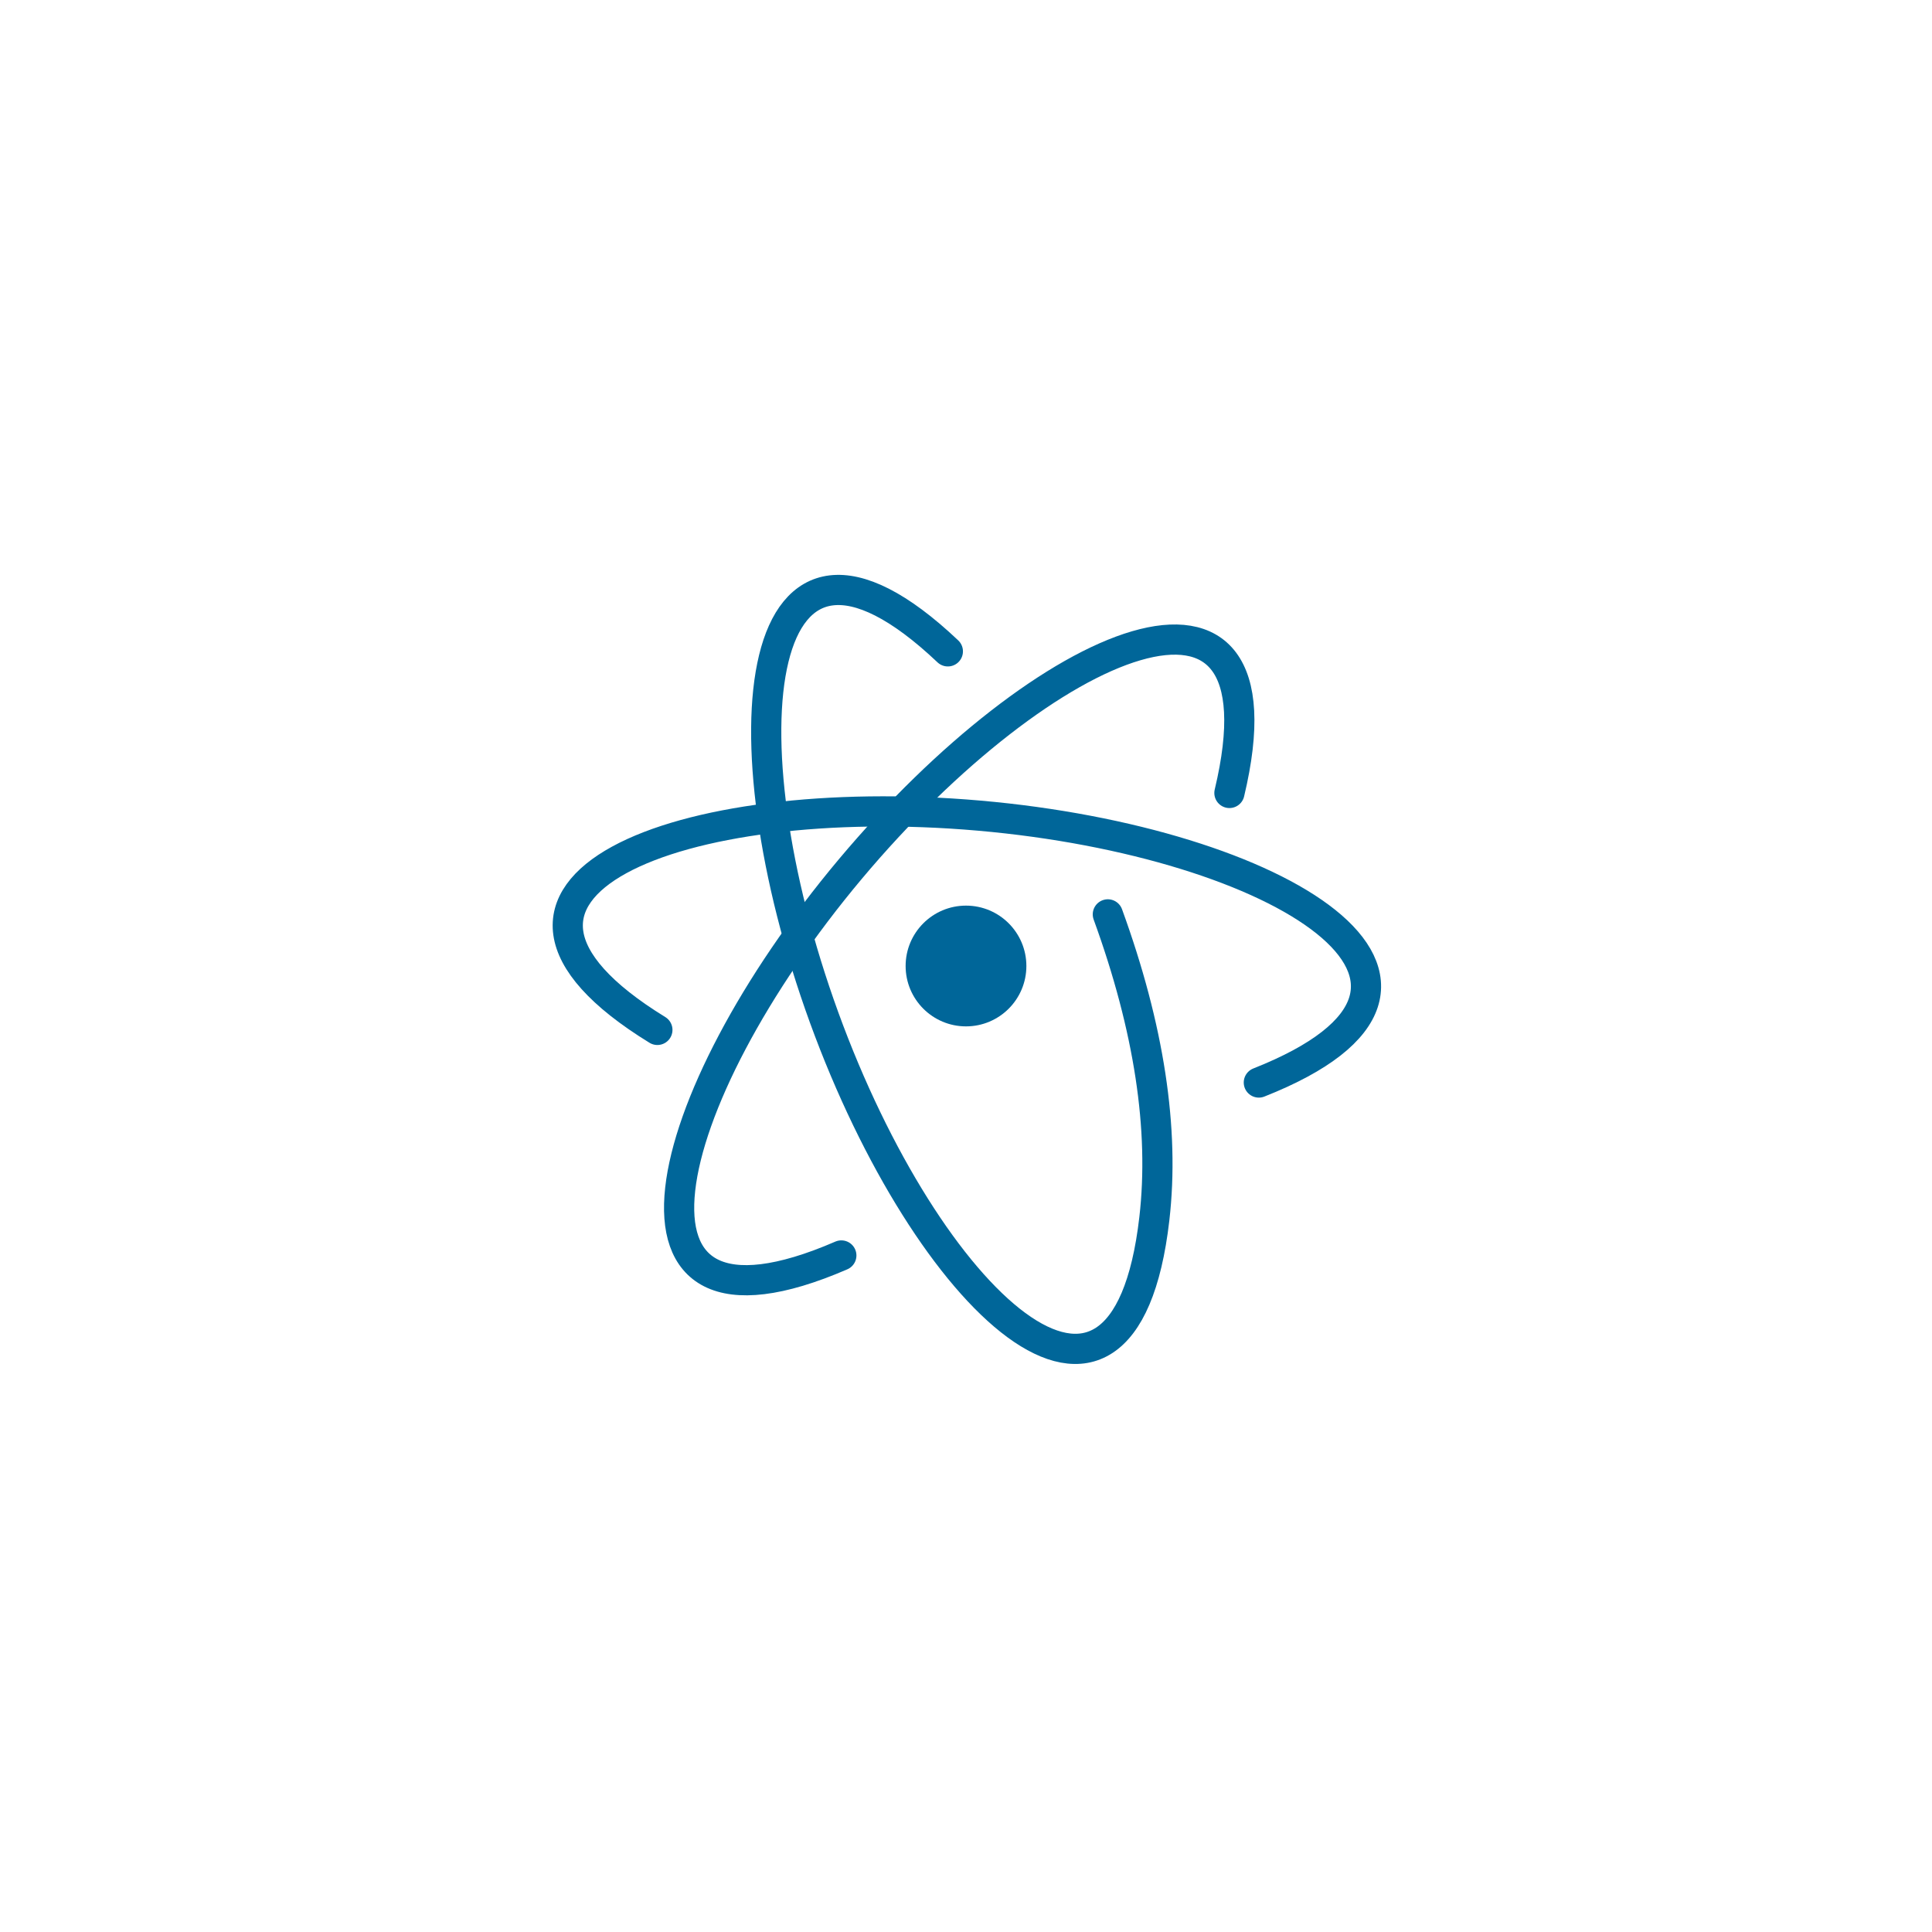
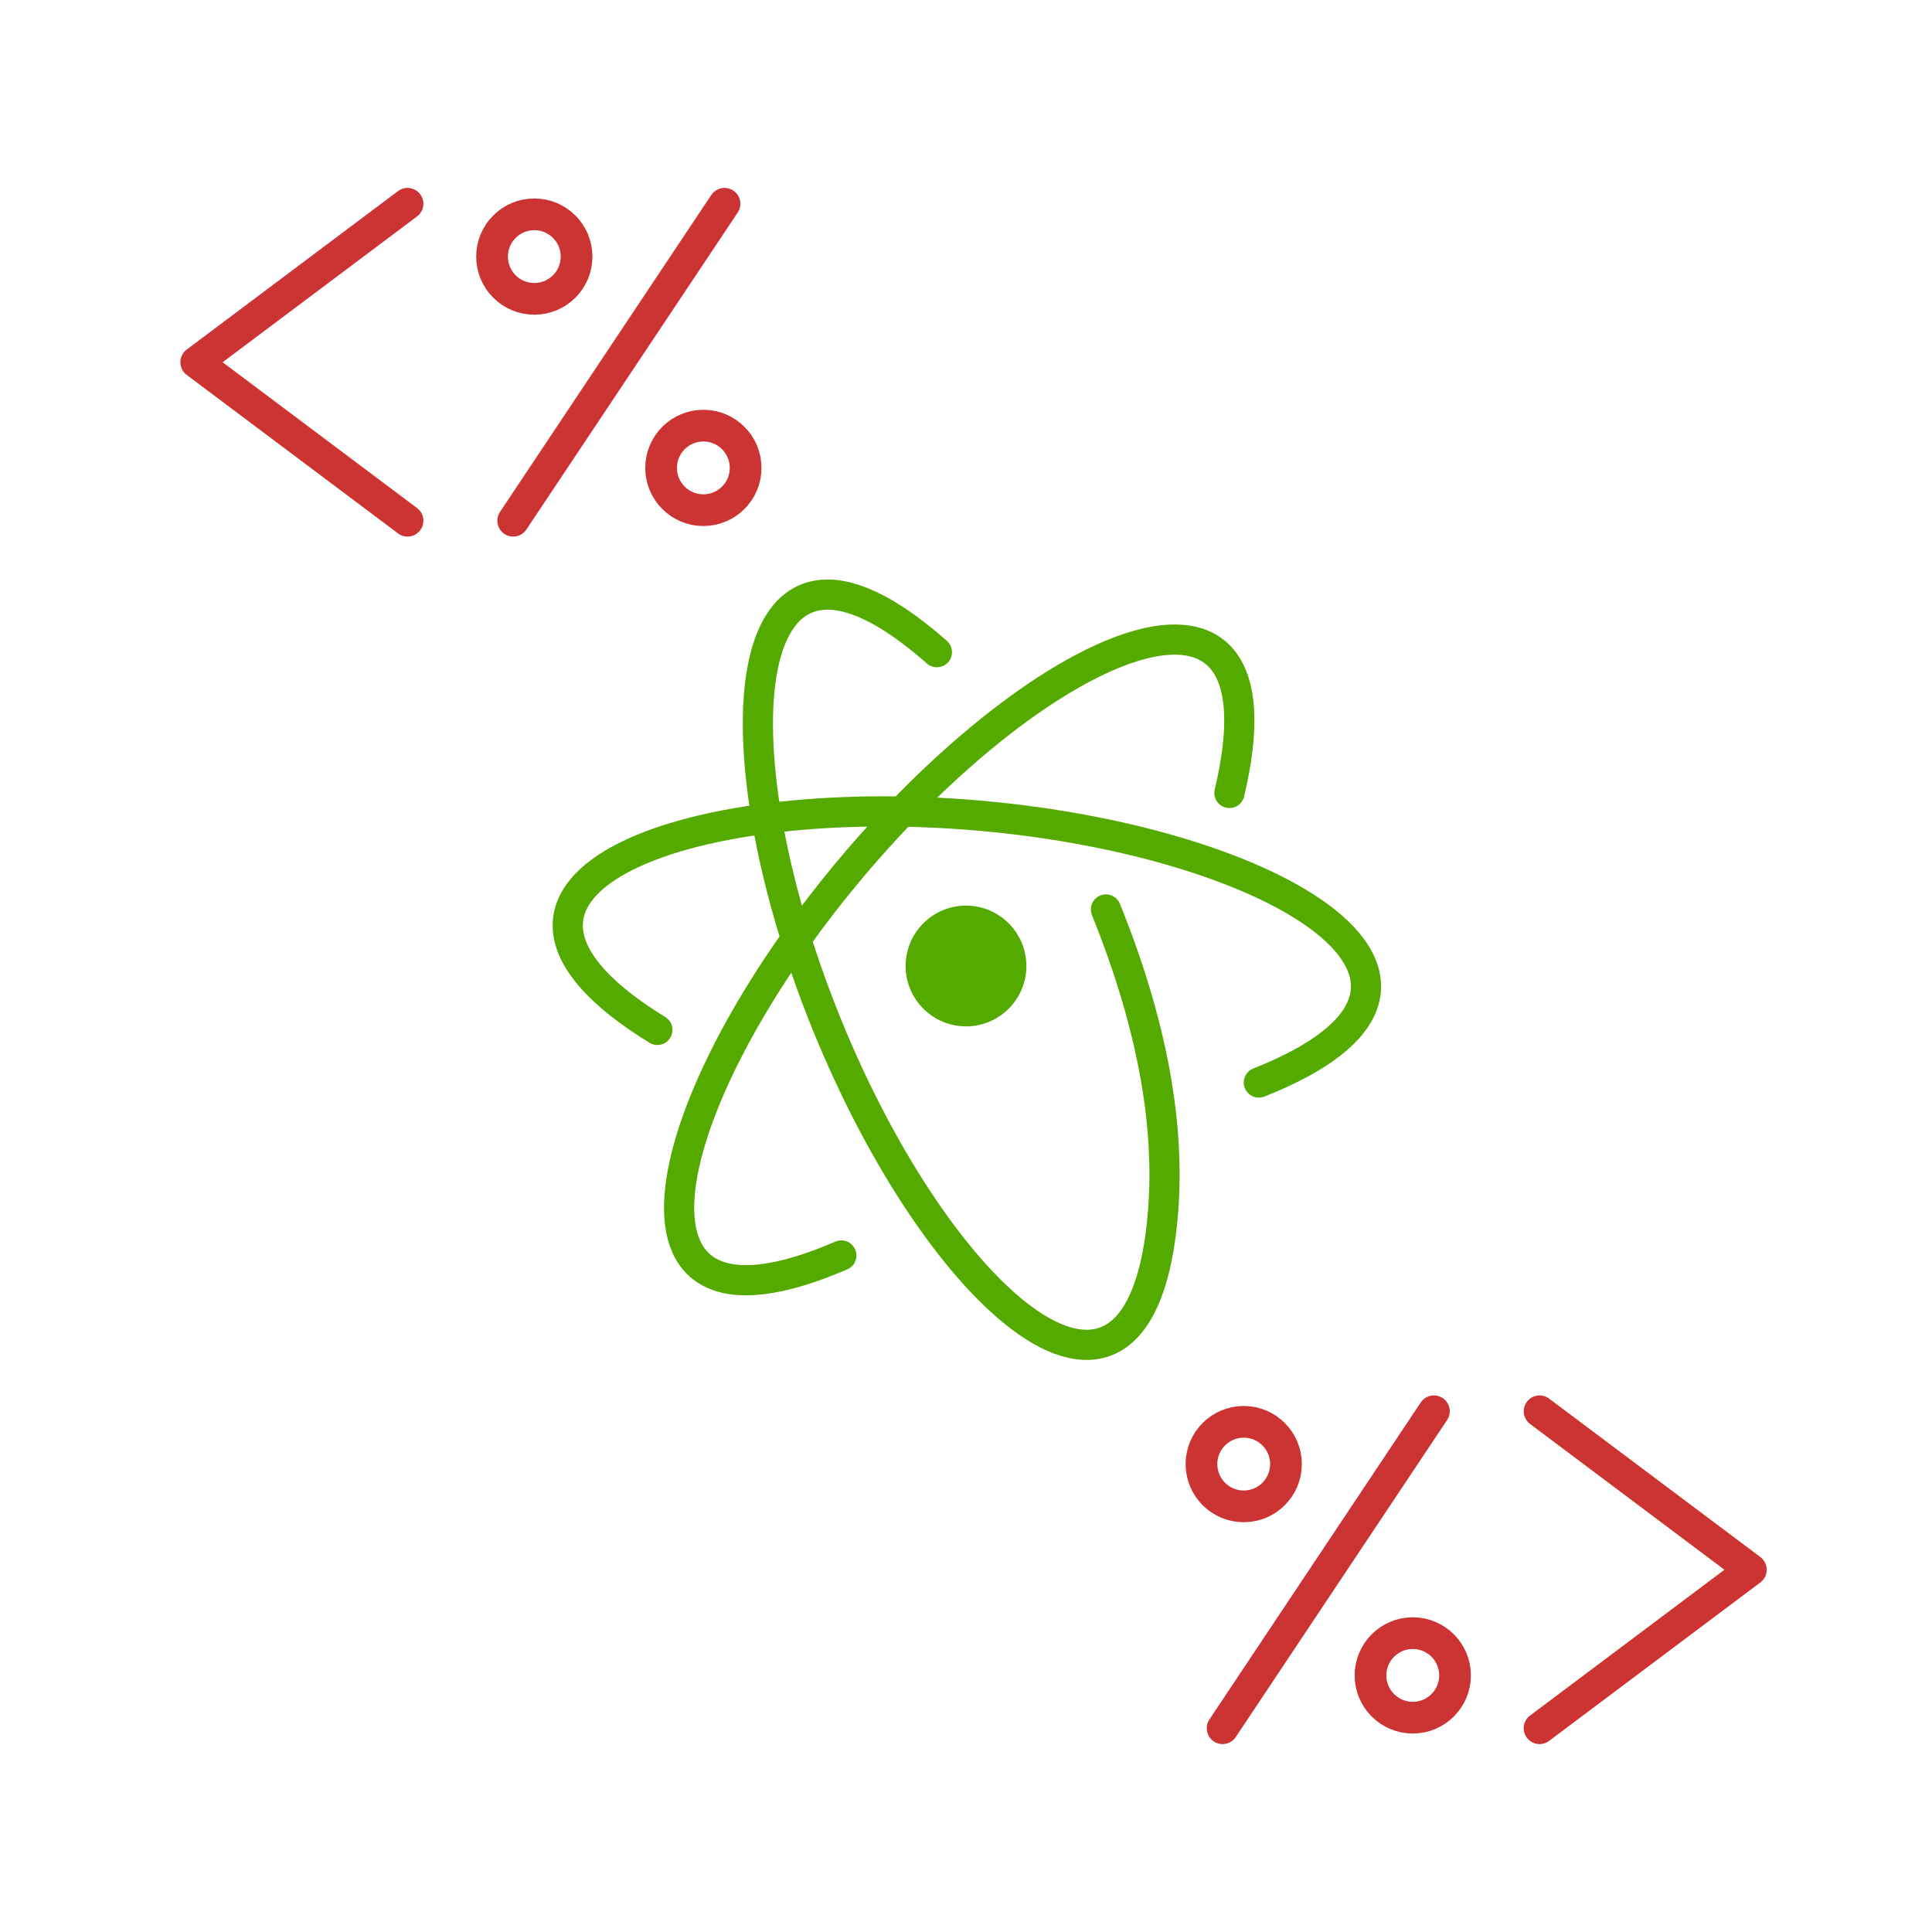
- <svg xmlns="http://www.w3.org/2000/svg" viewBox="0 0 320 320" width="500" height="500" version="1.1">
+ <svg xmlns="http://www.w3.org/2000/svg" xmlns:xlink="http://www.w3.org/1999/xlink" viewBox="0 0 320 320" version="1.1">
+   <defs>
+     <g id="languagesca-bracket">
+       <polyline points="10,15 -10,0 10,-15" />
+     </g>
+     <g id="languagesca-percent">
+       <line x1="-10" y1="15" x2="10" y2="-15" />
+       <g stroke-width="3">
+         <circle cx="-8" cy="-10" r="4" />
+         <circle cx="8" cy="10" r="4" />
+       </g>
+     </g>
+   </defs>
  <rect x="0" y="0" width="100%" height="100%" fill="#fff" />
  <g transform="translate(160, 160)">
-     <circle cx="0" cy="0" r="10" fill="#069" />
-     <g fill="none" stroke="#069" stroke-width="5" stroke-linecap="round" stroke-linejoin="round">
+     <circle cx="0" cy="0" r="10" fill="#5a0" />
+     <g fill="none" stroke="#5a0" stroke-width="5" stroke-linecap="round" stroke-linejoin="round">
      <path d="M -50,15 C -90,-5 -50,-25 0,-25 C 50,-25 90,-5 50,15" transform="rotate(5)" />
      <path d="M -50,15 C -90,-5 -50,-25 0,-25 C 50,-25 90,-5 50,15" transform="rotate(-50)" />
-       <path d="M 0,25 Q -30,25 -50,15 C -90,-5 -50,-25 0,-25 C 50,-25 90,-5 50,15" transform="rotate(-110)" />
+       <path d="M 0,25 Q -30,25 -50,15 C -90,-5 -50,-25 0,-25 C 50,-25 90,-5 50,15" transform="rotate(-112)" />
    </g>
  </g>
+   <g fill="none" stroke="#c33" stroke-width="3" stroke-linecap="round" stroke-linejoin="round" transform="translate(50, 60) scale(1.75)">
+     <use xlink:href="#languagesca-bracket" x="0" y="0" />
+     <use xlink:href="#languagesca-percent" x="30" y="0" />
+   </g>
+   <g fill="none" stroke="#c33" stroke-width="3" stroke-linecap="round" stroke-linejoin="round" transform="translate(220, 260) scale(1.75)">
+     <use xlink:href="#languagesca-bracket" x="-30" y="0" transform="scale(-1,1)" />
+     <use xlink:href="#languagesca-percent" x="0" y="0" />
+   </g>
</svg>
